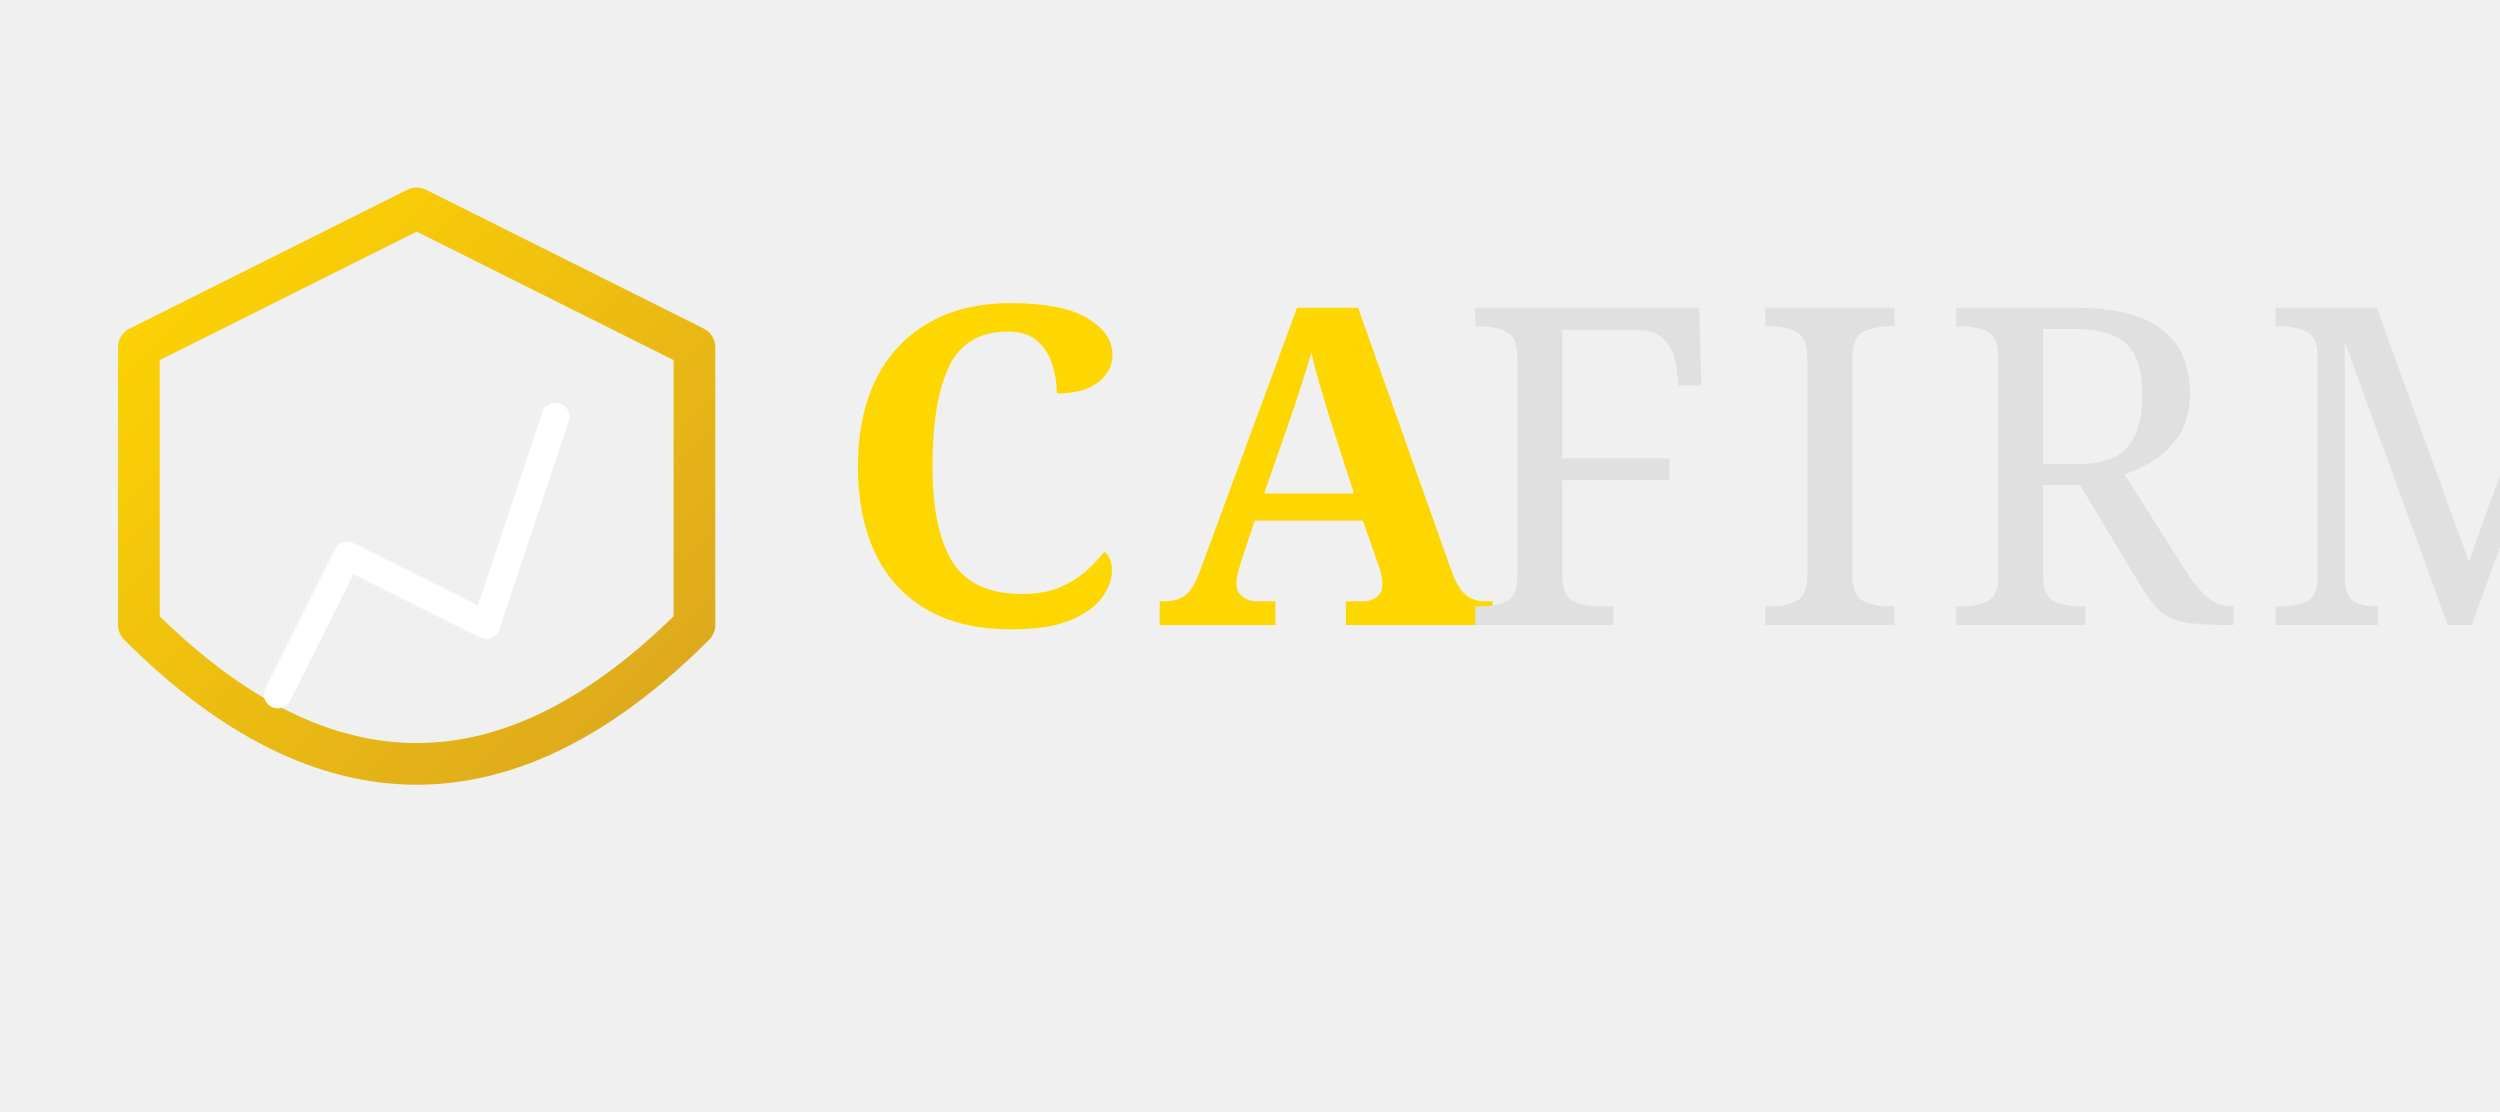
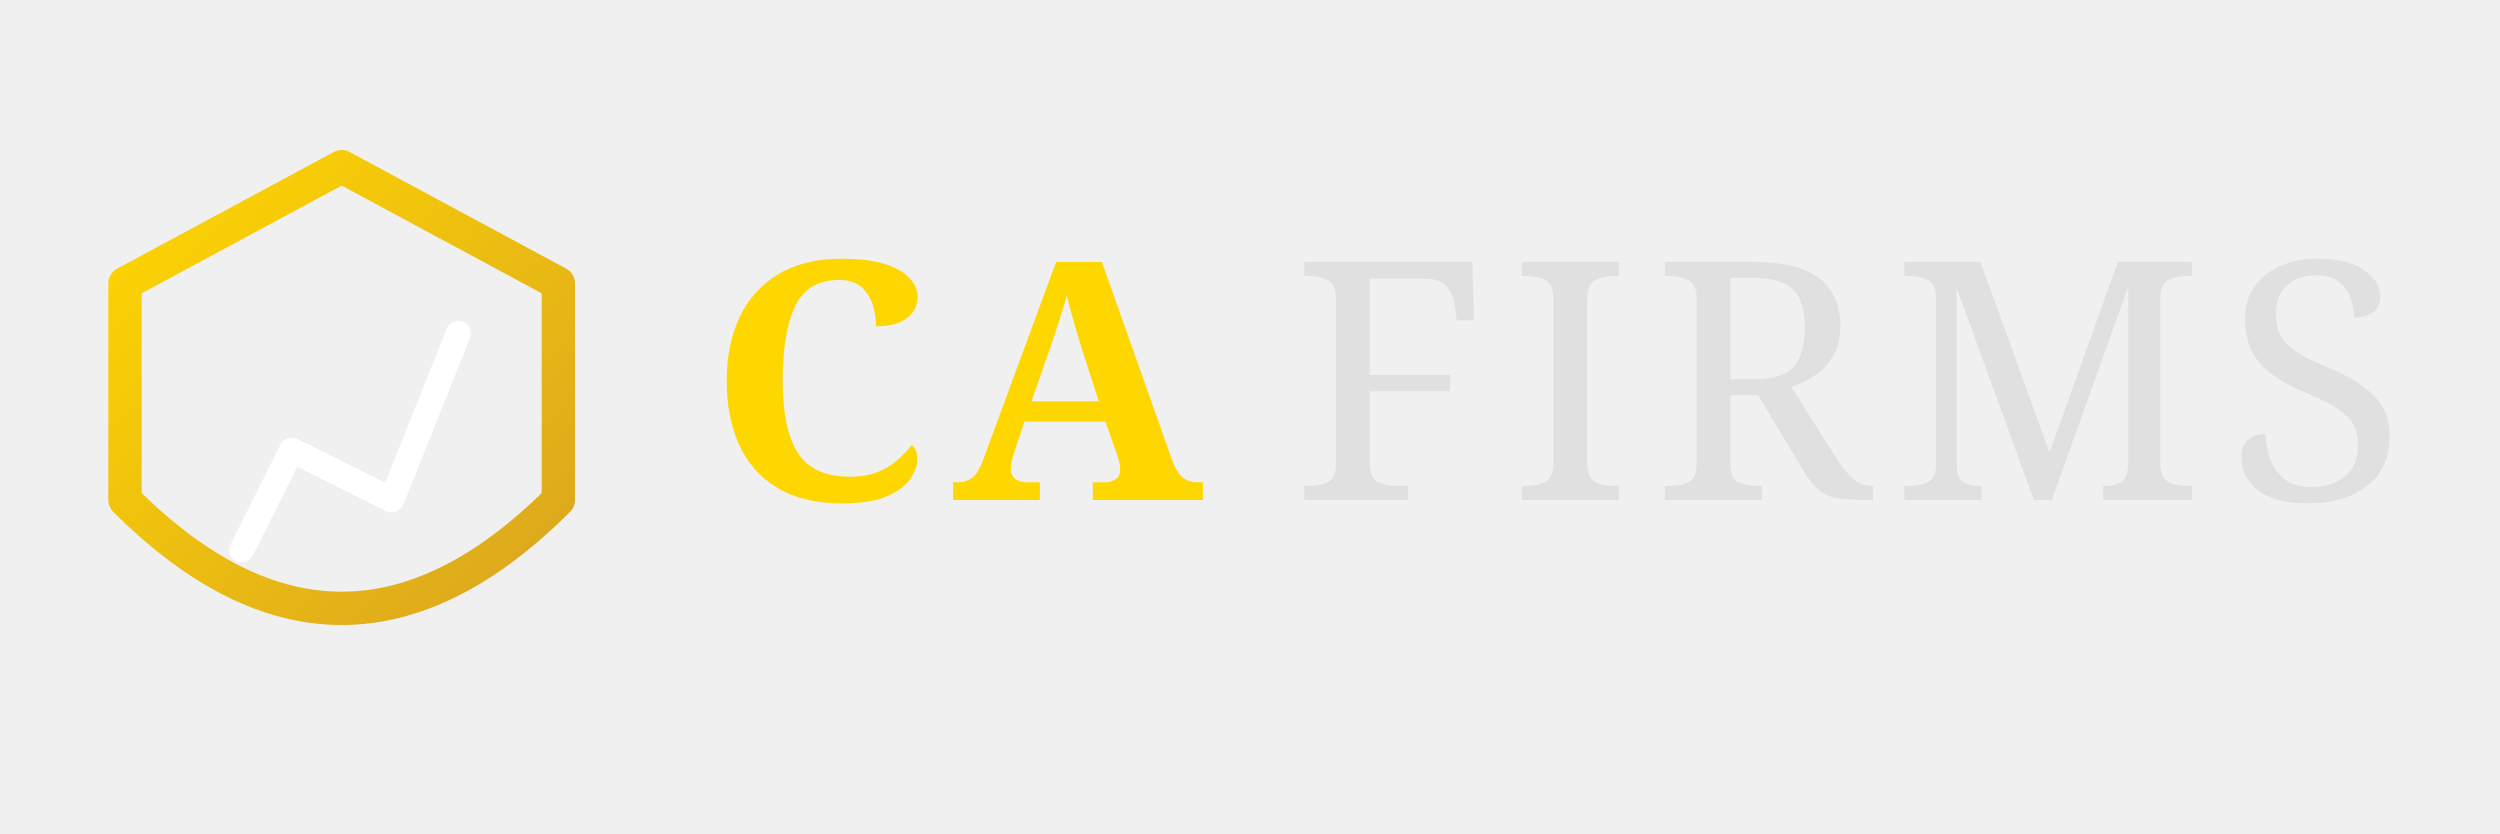
- <svg xmlns="http://www.w3.org/2000/svg" viewBox="0 0 180 80" width="180" height="80">
+ <svg xmlns="http://www.w3.org/2000/svg" viewBox="0 0 300 100" width="300" height="100">
  <defs>
    <linearGradient id="gradCA" x1="0%" y1="0%" x2="100%" y2="100%">
      <stop offset="0%" stop-color="#FFD700" />
      <stop offset="100%" stop-color="#DAA520" />
    </linearGradient>
  </defs>
-   <g transform="translate(10, 15)">
-     <path d="M 20 0 L 40 10 L 40 30 Q 20 50, 0 30 L 0 10 Z" fill="none" stroke="url(#gradCA)" stroke-width="3" stroke-linejoin="round" />
-     <polyline points="10,35 15,25 25,30 30,15" fill="none" stroke="#FFFFFF" stroke-width="2" stroke-linecap="round" stroke-linejoin="round" />
+   <g transform="translate(15, 20)">
+     <path d="M 26 0 L 52 14 L 52 40 Q 26 66, 0 40 L 0 14 Z" fill="none" stroke="url(#gradCA)" stroke-width="4" stroke-linejoin="round" />
+     <polyline points="14,46 20,34 32,40 40,20" fill="none" stroke="#FFFFFF" stroke-width="3" stroke-linecap="round" stroke-linejoin="round" />
  </g>
-   <text x="60" y="45" font-family="'Georgia', serif" font-size="32" font-weight="700" fill="#FFD700" letter-spacing="2">CA</text>
-   <text x="105" y="45" font-family="'Georgia', serif" font-size="32" font-weight="300" fill="#E0E0E0" letter-spacing="2">FIRMS</text>
+   <text x="85" y="60" font-family="'Georgia', serif" font-size="40" font-weight="800" fill="#FFD700" letter-spacing="2.5">CA</text>
+   <text x="155" y="60" font-family="'Georgia', serif" font-size="40" font-weight="400" fill="#E0E0E0" letter-spacing="2.5">FIRMS</text>
</svg>
